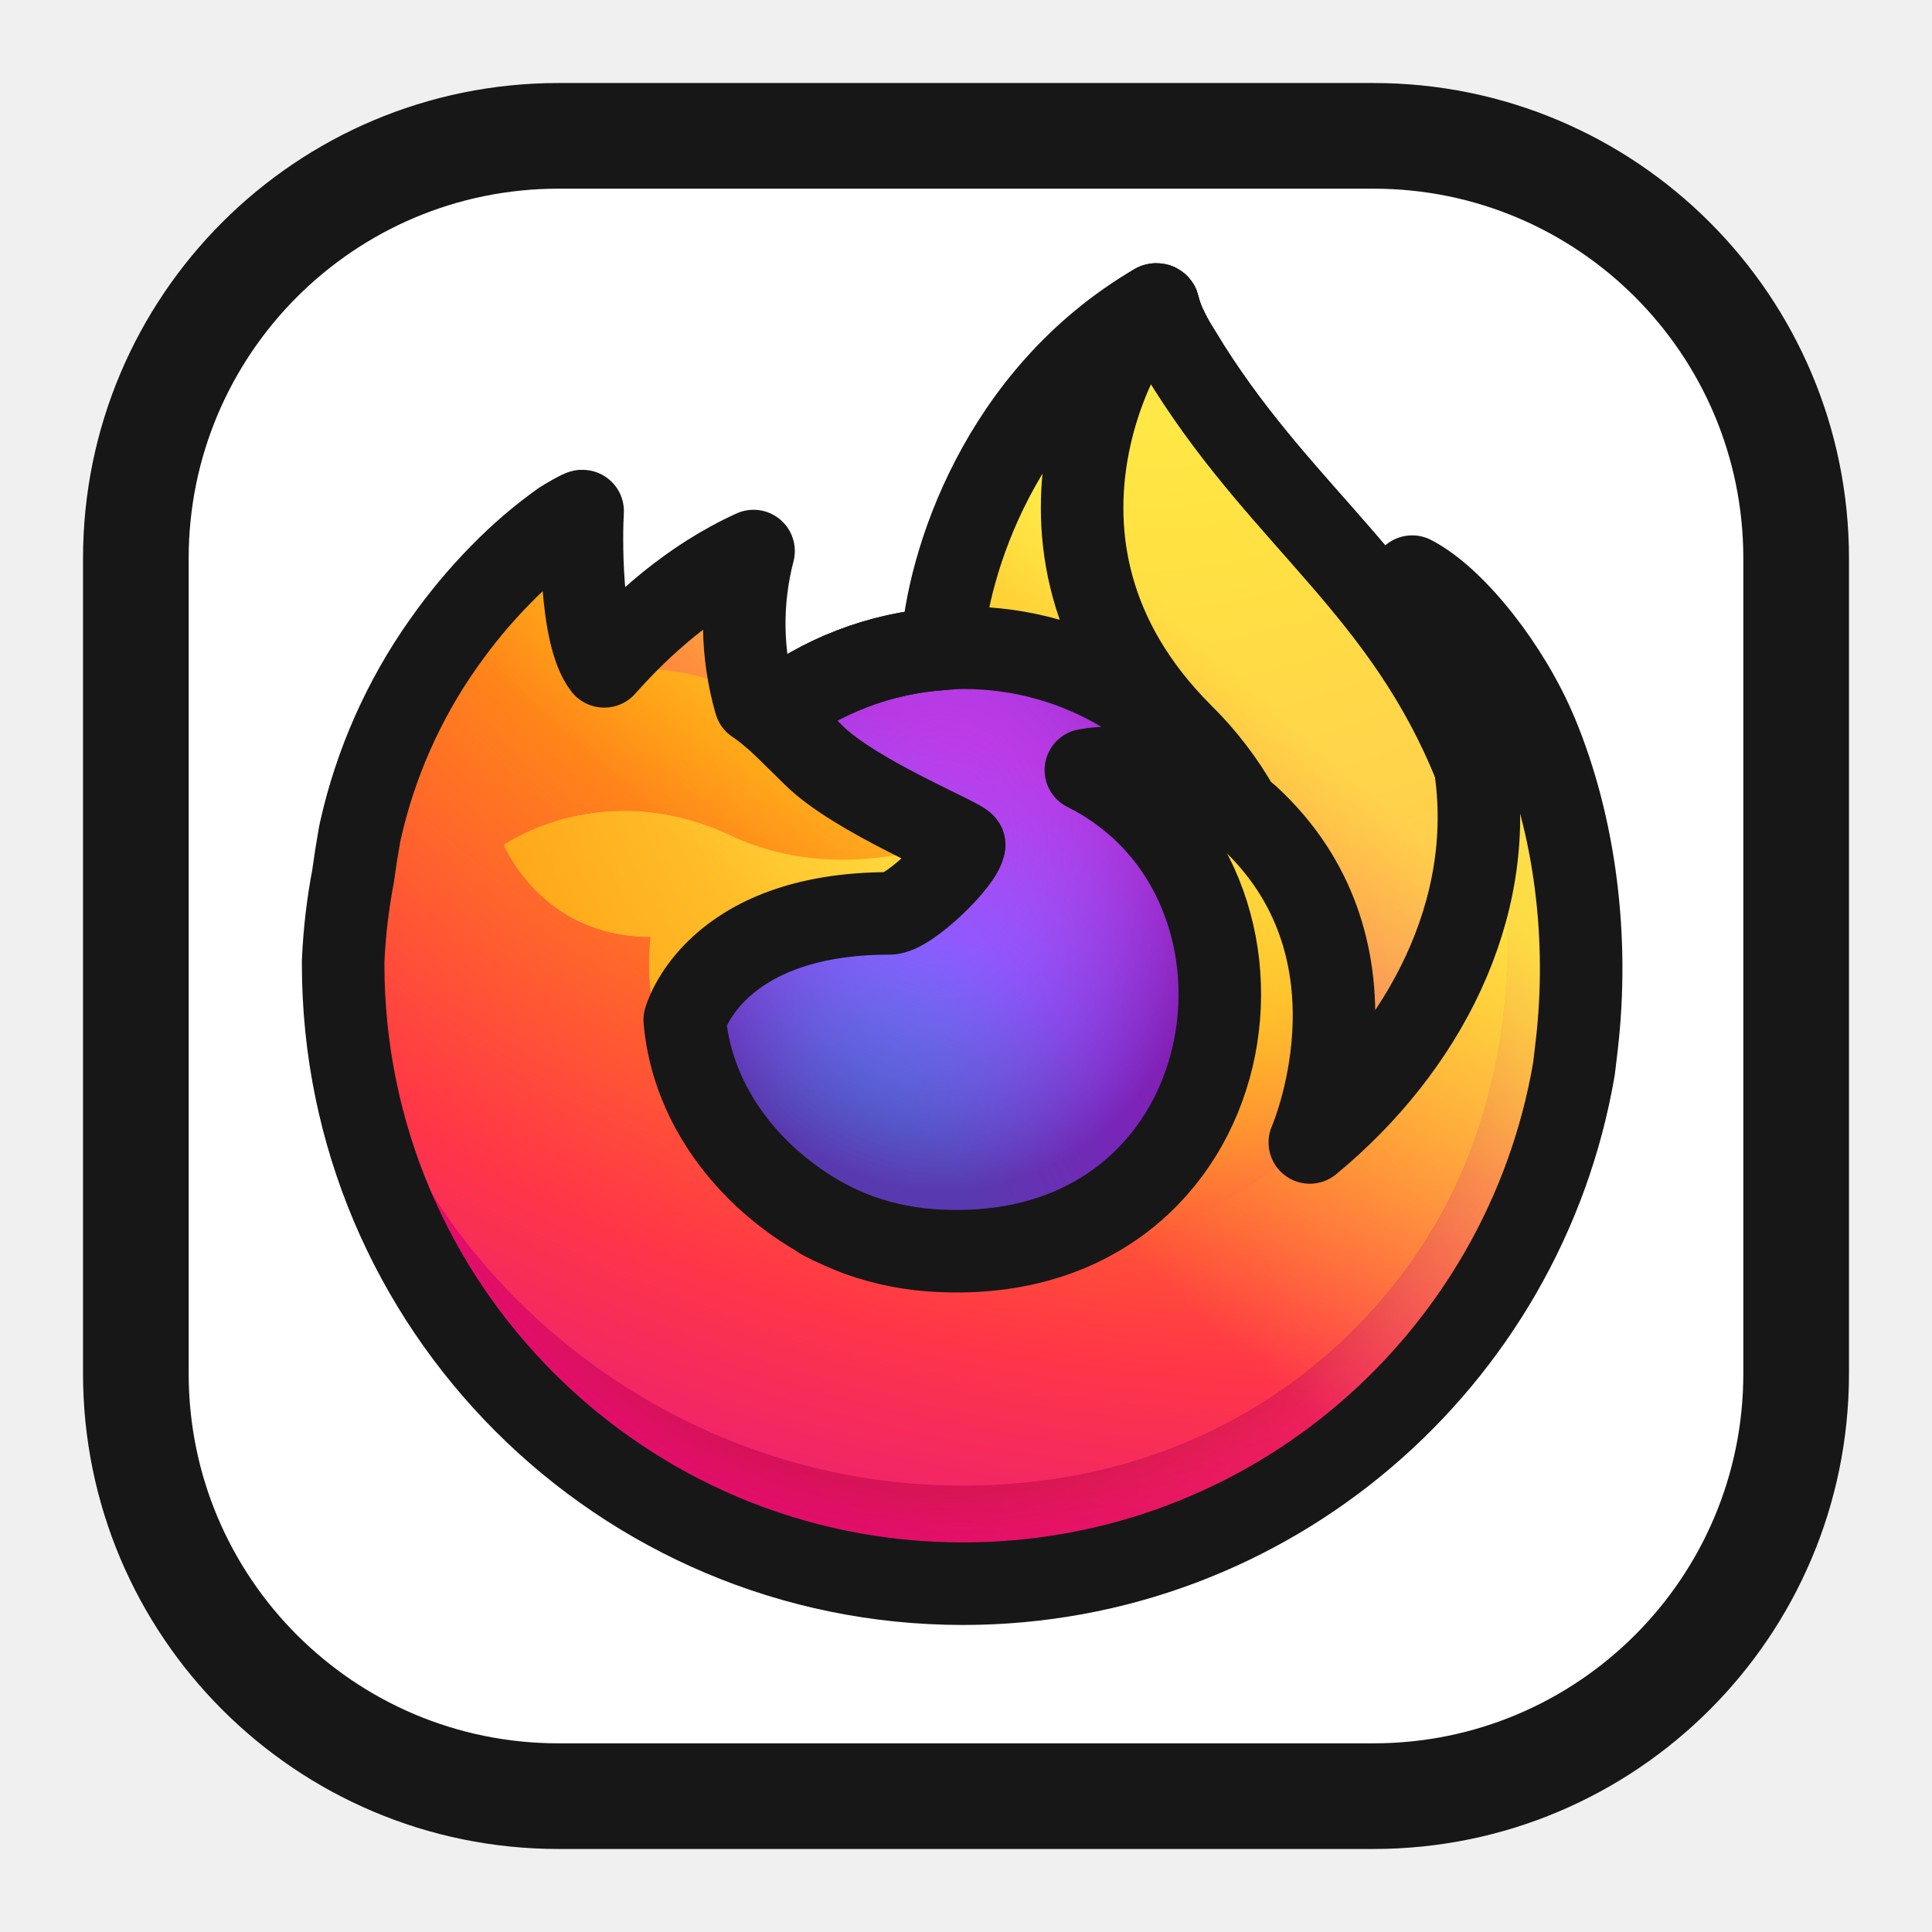
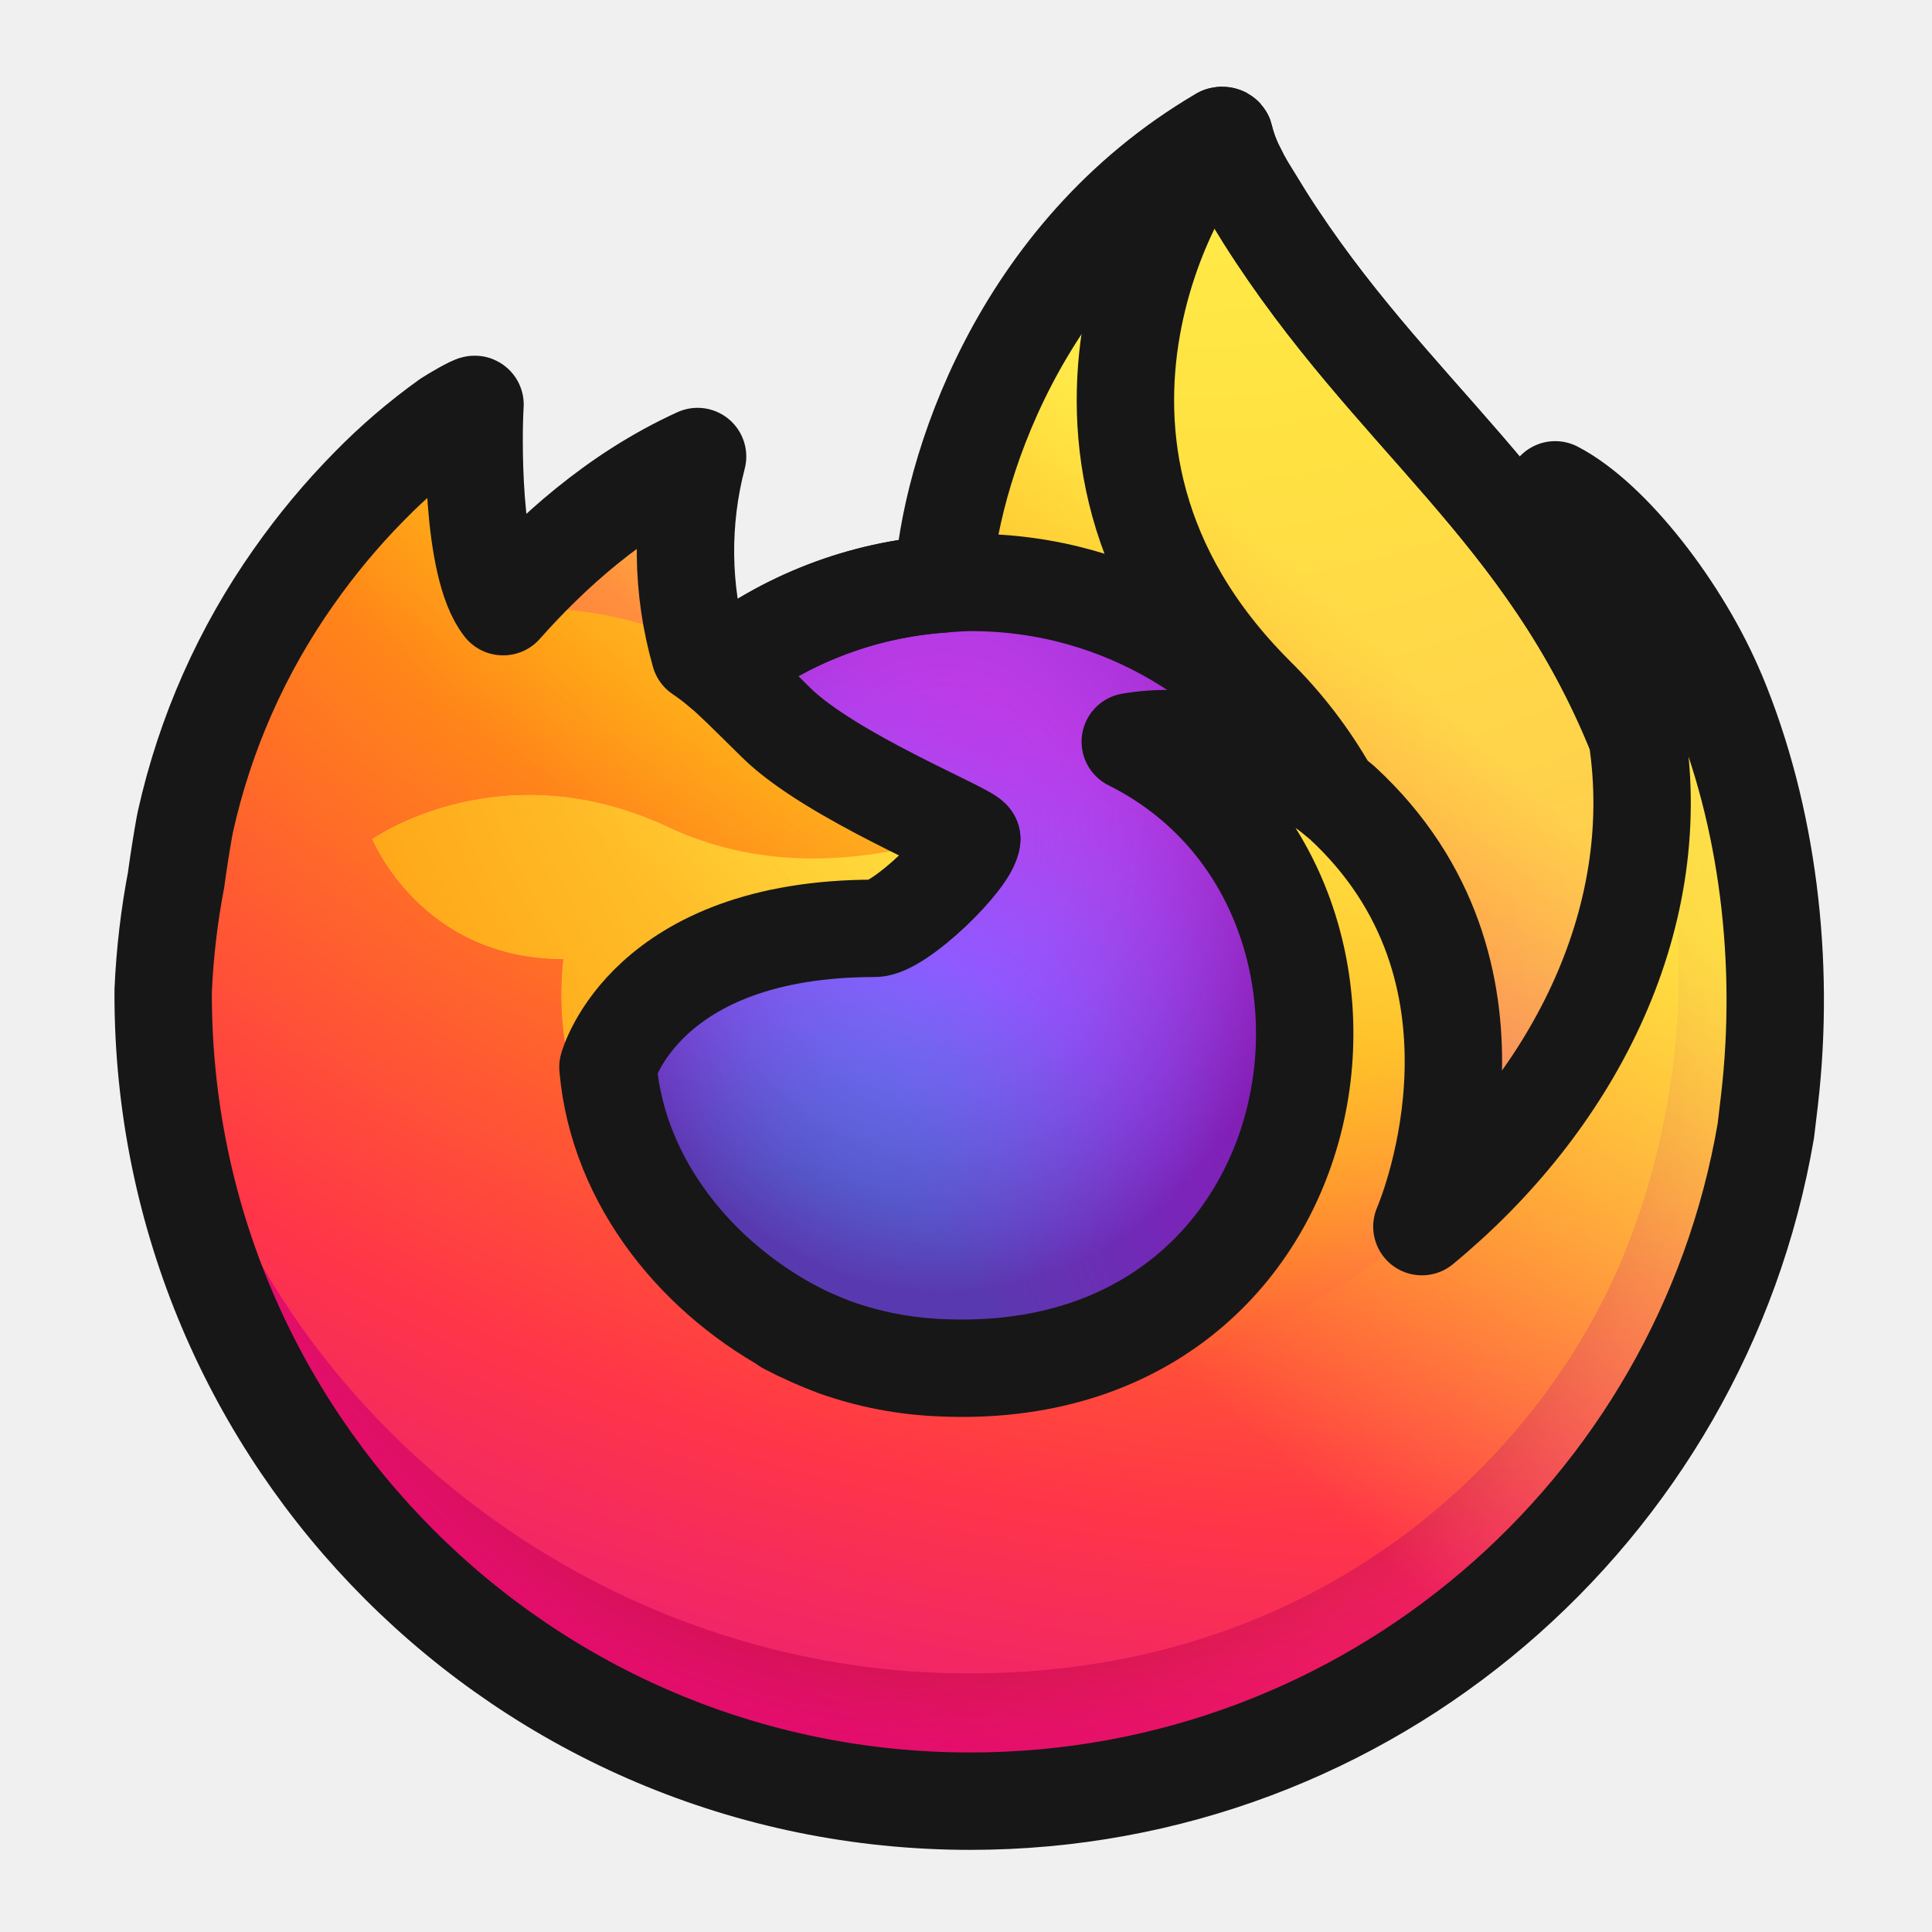
<svg xmlns="http://www.w3.org/2000/svg" xmlns:xlink="http://www.w3.org/1999/xlink" viewBox="0 0 256 256" width="256" height="256">
-   <rect x="18" y="18" width="220" height="220" rx="56" fill="#FFFFFF" stroke="#171717" stroke-width="14" stroke-linejoin="round" />
-   <g transform="translate(40, 40) scale(0.00341747)">
+   <g transform="translate(14.5, 17.5) scale(0.00445)">
    <radialGradient id="b" cx="87.4%" cy="-12.9%" r="128%" gradientTransform="matrix(.8 0 0 1 .18 .13)">
      <stop offset=".13" stop-color="#ffbd4f" />
      <stop offset=".28" stop-color="#ff980e" />
      <stop offset=".47" stop-color="#ff3750" />
      <stop offset=".78" stop-color="#eb0878" />
      <stop offset=".86" stop-color="#e50080" />
    </radialGradient>
    <radialGradient id="d" cx="49%" cy="40%" r="128%" gradientTransform="matrix(.82 0 0 1 .09 0)">
      <stop offset=".3" stop-color="#960e18" />
      <stop offset=".35" stop-color="#b11927" stop-opacity=".74" />
      <stop offset=".43" stop-color="#db293d" stop-opacity=".34" />
      <stop offset=".5" stop-color="#f5334b" stop-opacity=".1" />
      <stop offset=".53" stop-color="#ff3750" stop-opacity="0" />
    </radialGradient>
    <radialGradient id="e" cx="48%" cy="-12%" r="140%">
      <stop offset=".13" stop-color="#fff44f" />
      <stop offset=".53" stop-color="#ff980e" />
    </radialGradient>
    <radialGradient id="f" cx="22.76%" cy="110.11%" r="100%">
      <stop offset=".35" stop-color="#3a8ee6" />
      <stop offset=".67" stop-color="#9059ff" />
      <stop offset="1" stop-color="#c139e6" />
    </radialGradient>
    <radialGradient id="h" cx="52%" cy="33%" r="59%" gradientTransform="scale(.9 1)">
      <stop offset=".21" stop-color="#9059ff" stop-opacity="0" />
      <stop offset=".97" stop-color="#6e008b" stop-opacity=".6" />
    </radialGradient>
    <radialGradient id="i" cx="210%" cy="-100%" r="290%">
      <stop offset=".1" stop-color="#ffe226" />
      <stop offset=".79" stop-color="#ff7139" />
    </radialGradient>
    <radialGradient id="j" cx="84%" cy="-41%" r="180%">
      <stop offset=".11" stop-color="#fff44f" />
      <stop offset=".46" stop-color="#ff980e" />
      <stop offset=".72" stop-color="#ff3647" />
      <stop offset=".9" stop-color="#e31587" />
    </radialGradient>
    <radialGradient id="k" cx="16.1%" cy="-18.6%" r="348.8%" gradientTransform="matrix(.10453 .46743 -.99452 .04913 -.05 -.26)">
      <stop offset="0" stop-color="#fff44f" />
      <stop offset=".3" stop-color="#ff980e" />
      <stop offset=".57" stop-color="#ff3647" />
      <stop offset=".74" stop-color="#e31587" />
    </radialGradient>
    <radialGradient id="l" cx="18.9%" cy="-42.5%" r="238.4%">
      <stop offset=".14" stop-color="#fff44f" />
      <stop offset=".48" stop-color="#ff980e" />
      <stop offset=".66" stop-color="#ff3647" />
      <stop offset=".9" stop-color="#e31587" />
    </radialGradient>
    <radialGradient id="m" cx="159.3%" cy="-44.72%" r="313.1%">
      <stop offset=".09" stop-color="#fff44f" />
      <stop offset=".63" stop-color="#ff980e" />
    </radialGradient>
    <linearGradient id="a" x1="87.25%" x2="9.4%" y1="15.5%" y2="93.1%">
      <stop offset=".05" stop-color="#fff44f" />
      <stop offset=".37" stop-color="#ff980e" />
      <stop offset=".53" stop-color="#ff3647" />
      <stop offset=".7" stop-color="#e31587" />
    </linearGradient>
    <linearGradient id="n" x1="80%" x2="18%" y1="14%" y2="84%">
      <stop offset=".17" stop-color="#fff44f" stop-opacity=".8" />
      <stop offset=".6" stop-color="#fff44f" stop-opacity="0" />
    </linearGradient>
    <path id="c" d="M47870 16735c-1044-2512-3160-5224-4820-6082 1352 2650 2134 5310 2433 7294 0-6 2 5 4 22l4 26c2268 6147 1032 12398-748 16218-2754 5910-9420 11967-19857 11670-11276-318-21210-8683-23064-19643-338-1728 0-2605 170-4008-207 1080-286 1394-390 3315l-2 123c0 13270 10760 24030 24032 24030 11887 0 21756-8630 23690-19963l110-927c477-4120-53-8453-1560-12075z" />
    <path id="g" d="M25677 21050c-40 598-2150 2660-2890 2660-6834 0-7943 4133-7943 4133 303 3480 2726 6348 5660 7865 134 70 270 130 405 193a13277 13277 0 00706 289 10674 10674 0 003127 603c11978 562 14300-14320 5655-18640 2213-385 4510 505 5794 1407-2100-3672-6025-6150-10530-6150-285 0-564 24-844 43a12025 12025 0 00-6614 2549c366 310 780 724 1650 1583 1630 1606 5813 3270 5822 3465z" />
    <path fill="url(#a)" d="M47870 16735c-1044-2512-3160-5224-4820-6082 1352 2650 2134 5310 2433 7294l5 40c-2718-6773-7325-9505-11088-15452l-566-920a7372 7372 0 01-265-497 4370 4370 0 01-359-950 63 63 0 00-55-65 82 82 0 00-45 0l-12 7-17 10 10-14c-6037 3536-8085 10076-8274 13350a12025 12025 0 00-6614 2548 7136 7136 0 00-622-470 11134 11134 0 01-68-5873c-2468 1124-4390 2900-5785 4470h-10c-953-1206-886-5187-832-6018-10-52-710 363-802 425a17507 17507 0 00-2349 2012 21048 21048 0 00-2244 2692l-1 3v-3a20284 20284 0 00-3225 7280l-32 160a39700 39700 0 00-237 1500l-5 52a22907 22907 0 00-390 3316l-1 120c0 13270 10760 24030 24032 24030 11887 0 21756-8630 23690-19963l110-927c477-4120-53-8453-1560-12075zM20170 35545c113 53 220 112 334 164l16 10a12620 12620 0 01-350-174zm5506-14493zm19813-3060l-3-23 4 26z" />
    <use fill="url(#b)" xlink:href="#c" />
    <use fill="url(#d)" xlink:href="#c" />
    <path fill="url(#e)" d="M36192 19560l150 110a13070 13070 0 00-2231-2911C26640 9290 32150 563 33080 120l10-13c-6037 3535-8085 10076-8273 13348 280-20 560-43 844-43 4505 0 8430 2477 10530 6150z" />
    <use fill="url(#f)" xlink:href="#g" />
    <use fill="url(#h)" xlink:href="#g" />
    <path fill="url(#i)" d="M17083 15204a24404 24404 0 01498 330 11134 11134 0 01-67-5874c-2470 1125-4390 2900-5785 4470 115-3 3600-66 5354 1074z" />
    <path fill="url(#j)" d="M1822 26240c1855 10960 11788 19325 23063 19644 10437 296 17104-5762 19858-11670 1780-3820 3016-10070 748-16218v-2l-4-24c-2-17-4-28-4-22l5 40c853 5566-1980 10958-6405 14604l-13 30c-8625 7023-16878 4237-18550 3097a14410 14410 0 01-350-174c-5028-2403-7105-6984-6660-10913-4245 0-5693-3580-5693-3580s3812-2718 8836-355c4653 2190 9023 355 9023 354-10-195-4192-1860-5822-3465-872-860-1285-1272-1652-1583a7136 7136 0 00-622-470 28293 28293 0 00-498-330c-1753-1140-5240-1076-5355-1073h-10c-953-1207-886-5188-832-6020-10-50-710 363-802 426a17507 17507 0 00-2349 2012 21048 21048 0 00-2244 2692l-1 3v-3a20284 20284 0 00-3225 7280c-10 52-865 3784-444 5720z" />
    <path fill="url(#k)" d="M34110 16760a13070 13070 0 012231 2910l360 296c5450 5020 2594 12120 2380 12626 4426-3646 7258-9038 6405-14604-2716-6774-7323-9506-11086-15453l-566-920a7372 7372 0 01-265-497 4370 4370 0 01-359-950 63 63 0 00-55-65 82 82 0 00-45 0l-12 7-17 10c-930 443-6440 9170 1030 16640z" />
    <path fill="url(#l)" d="M36702 19965a4743 4743 0 00-360-295l-150-110c-1283-900-3580-1792-5794-1407 8644 4322 6323 19203-5655 18640a10674 10674 0 01-3127-603 13451 13451 0 01-706-289 9064 9064 0 01-405-193l16 10c1670 1140 9924 3925 18550-3097l13-30c213-506 3068-7606-2380-12626z" />
    <path fill="url(#m)" d="M14844 27844s1110-4133 7943-4133c740 0 2850-2062 2890-2660s-4370 1836-9023-354c-5024-2363-8836 354-8836 354s1448 3580 5693 3580c-445 3930 1632 8510 6660 10913 113 53 218 112 334 164-2935-1517-5358-4384-5660-7865z" />
    <path fill="url(#n)" d="M47870 16735c-1044-2512-3160-5224-4820-6082 1352 2650 2134 5310 2433 7294l5 40c-2718-6773-7325-9505-11088-15452l-566-920a7372 7372 0 01-265-497 4370 4370 0 01-359-950 63 63 0 00-55-65 82 82 0 00-45 0l-12 7-17 10 10-14c-6037 3536-8085 10076-8274 13350 280-20 560-43 845-43 4505 0 8430 2477 10530 6148-1284-900-3580-1792-5795-1407 8644 4322 6323 19203-5655 18640a10674 10674 0 01-3127-603 13451 13451 0 01-706-289 9064 9064 0 01-405-193l17 10a14410 14410 0 01-350-174c112 53 218 112 333 164-2935-1517-5358-4384-5660-7865 0 0 1108-4133 7942-4133 740 0 2850-2062 2890-2660-10-195-4190-1860-5822-3465-870-860-1285-1272-1650-1583a7136 7136 0 00-623-470 11134 11134 0 01-67-5873c-2470 1124-4390 2900-5785 4470h-10c-953-1207-886-5187-832-6020-10-50-710 363-802 426a17507 17507 0 00-2349 2012 21048 21048 0 00-2243 2692l-1 3v-3a20284 20284 0 00-3225 7280l-32 160a39787 39787 0 00-277 1515c-2 18 2-17 0 0a27956 27956 0 00-355 3353l-3 122c0 13270 10760 24030 24032 24030 11887 0 21756-8630 23690-19963l110-927c477-4120-53-8453-1560-12075zm-2384 1234l4 26v-2l-4-24z" />
-     <path d="M47870 16735c-1044-2512-3160-5224-4820-6082 1352 2650 2134 5310 2433 7294l5 40c-2718-6773-7325-9505-11088-15452l-566-920a7372 7372 0 01-265-497 4370 4370 0 01-359-950 63 63 0 00-55-65 82 82 0 00-45 0l-12 7-17 10 10-14c-6037 3536-8085 10076-8274 13350a12025 12025 0 00-6614 2548 7136 7136 0 00-622-470 11134 11134 0 01-68-5873c-2468 1124-4390 2900-5785 4470h-10c-953-1206-886-5187-832-6018-10-52-710 363-802 425a17507 17507 0 00-2349 2012 21048 21048 0 00-2244 2692l-1 3v-3a20284 20284 0 00-3225 7280l-32 160a39700 39700 0 00-237 1500l-5 52a22907 22907 0 00-390 3316l-1 120c0 13270 10760 24030 24032 24030 11887 0 21756-8630 23690-19963l110-927c477-4120-53-8453-1560-12075zM20170 35545c113 53 220 112 334 164l16 10a12620 12620 0 01-350-174zm5506-14493zm19813-3060l-3-23 4 26z" fill="none" stroke="#171717" stroke-width="3200" stroke-linejoin="round" stroke-linecap="round" />
-     <path d="M25677 21050c-40 598-2150 2660-2890 2660-6834 0-7943 4133-7943 4133 303 3480 2726 6348 5660 7865 134 70 270 130 405 193a13277 13277 0 00706 289 10674 10674 0 003127 603c11978 562 14300-14320 5655-18640 2213-385 4510 505 5794 1407-2100-3672-6025-6150-10530-6150-285 0-564 24-844 43a12025 12025 0 00-6614 2549c366 310 780 724 1650 1583 1630 1606 5813 3270 5822 3465z" fill="none" stroke="#171717" stroke-width="3200" stroke-linejoin="round" />
-     <path d="M34110 16760a13070 13070 0 012231 2910l360 296c5450 5020 2594 12120 2380 12626 4426-3646 7258-9038 6405-14604-2716-6774-7323-9506-11086-15453l-566-920a7372 7372 0 01-265-497 4370 4370 0 01-359-950 63 63 0 00-55-65 82 82 0 00-45 0l-12 7-17 10c-930 443-6440 9170 1030 16640z" fill="none" stroke="#171717" stroke-width="3200" stroke-linejoin="round" stroke-linecap="round" />
+     <path d="M47870 16735c-1044-2512-3160-5224-4820-6082 1352 2650 2134 5310 2433 7294l5 40c-2718-6773-7325-9505-11088-15452l-566-920a7372 7372 0 01-265-497 4370 4370 0 01-359-950 63 63 0 00-55-65 82 82 0 00-45 0l-12 7-17 10 10-14c-6037 3536-8085 10076-8274 13350a12025 12025 0 00-6614 2548 7136 7136 0 00-622-470 11134 11134 0 01-68-5873c-2468 1124-4390 2900-5785 4470h-10c-953-1206-886-5187-832-6018-10-52-710 363-802 425a17507 17507 0 00-2349 2012 21048 21048 0 00-2244 2692l-1 3v-3a20284 20284 0 00-3225 7280l-32 160a39700 39700 0 00-237 1500l-5 52a22907 22907 0 00-390 3316l-1 120c0 13270 10760 24030 24032 24030 11887 0 21756-8630 23690-19963l110-927c477-4120-53-8453-1560-12075zM20170 35545c113 53 220 112 334 164l16 10a12620 12620 0 01-350-174zm5506-14493zm19813-3060l-3-23 4 26z" fill="none" stroke="#171717" stroke-width="2900" stroke-linejoin="round" stroke-linecap="round" />
+     <path d="M25677 21050c-40 598-2150 2660-2890 2660-6834 0-7943 4133-7943 4133 303 3480 2726 6348 5660 7865 134 70 270 130 405 193a13277 13277 0 00706 289 10674 10674 0 003127 603c11978 562 14300-14320 5655-18640 2213-385 4510 505 5794 1407-2100-3672-6025-6150-10530-6150-285 0-564 24-844 43a12025 12025 0 00-6614 2549c366 310 780 724 1650 1583 1630 1606 5813 3270 5822 3465z" fill="none" stroke="#171717" stroke-width="2900" stroke-linejoin="round" />
+     <path d="M34110 16760a13070 13070 0 012231 2910l360 296c5450 5020 2594 12120 2380 12626 4426-3646 7258-9038 6405-14604-2716-6774-7323-9506-11086-15453l-566-920a7372 7372 0 01-265-497 4370 4370 0 01-359-950 63 63 0 00-55-65 82 82 0 00-45 0l-12 7-17 10c-930 443-6440 9170 1030 16640z" fill="none" stroke="#171717" stroke-width="2900" stroke-linejoin="round" stroke-linecap="round" />
  </g>
</svg>
